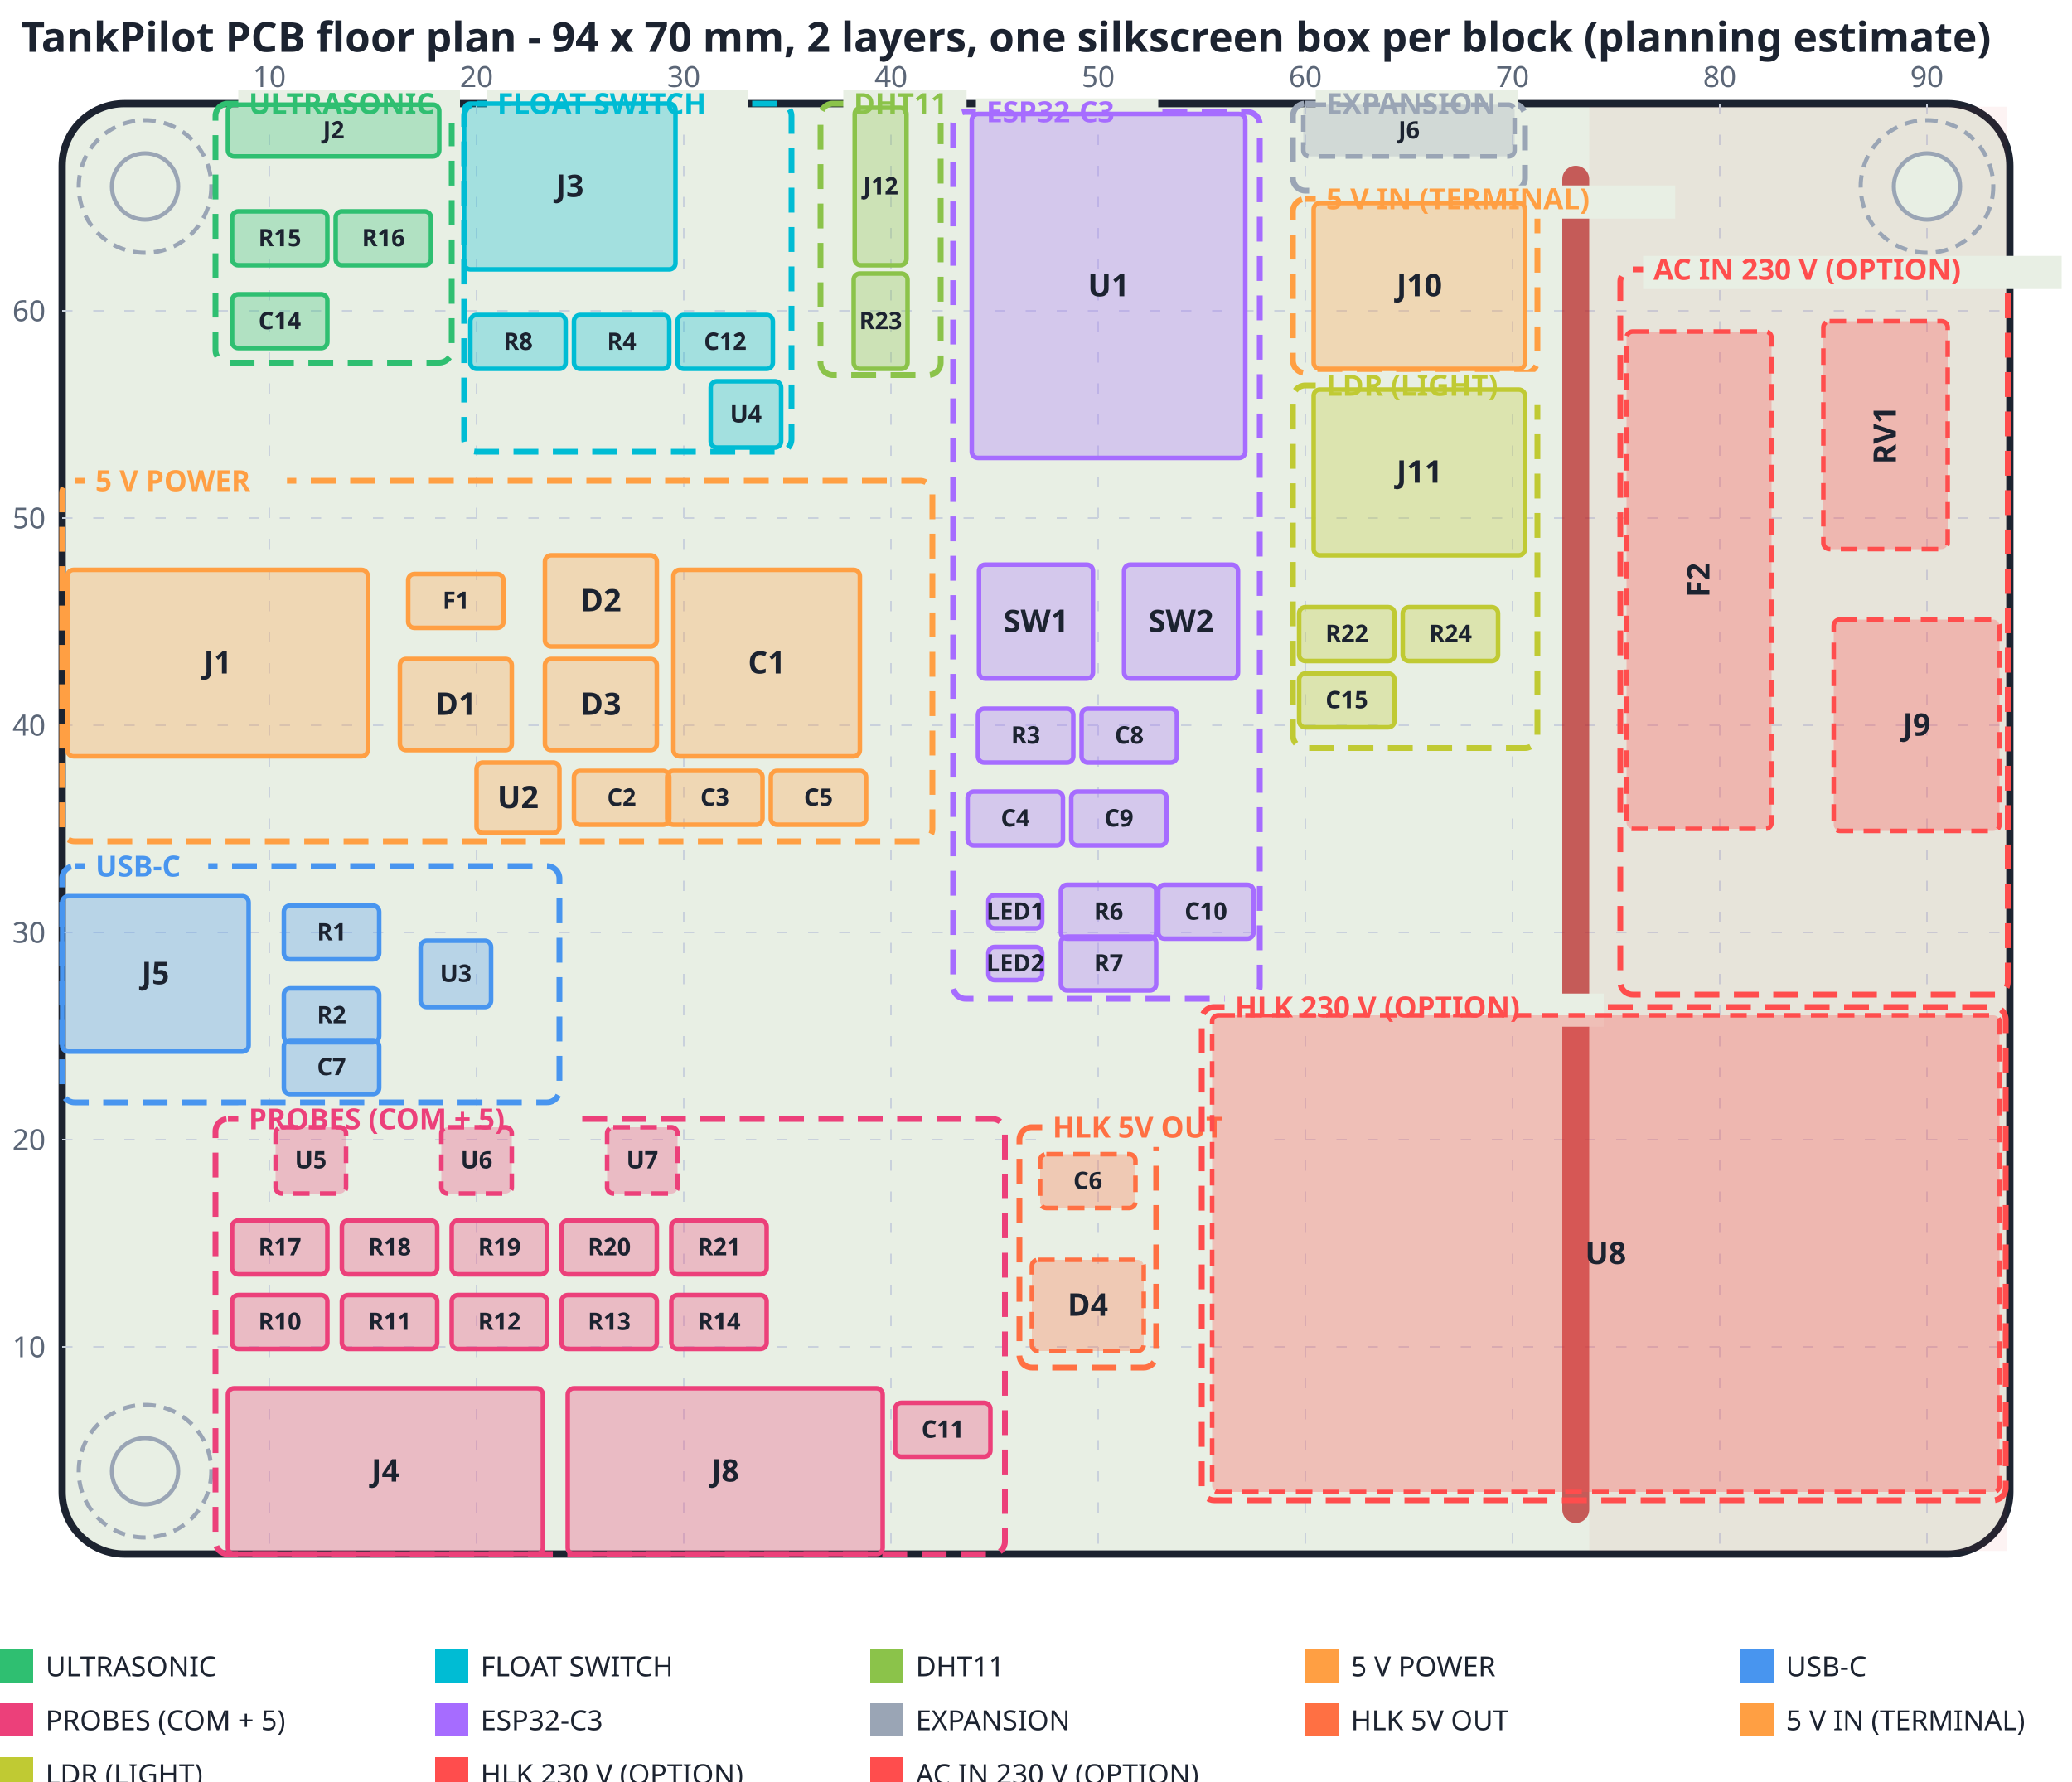
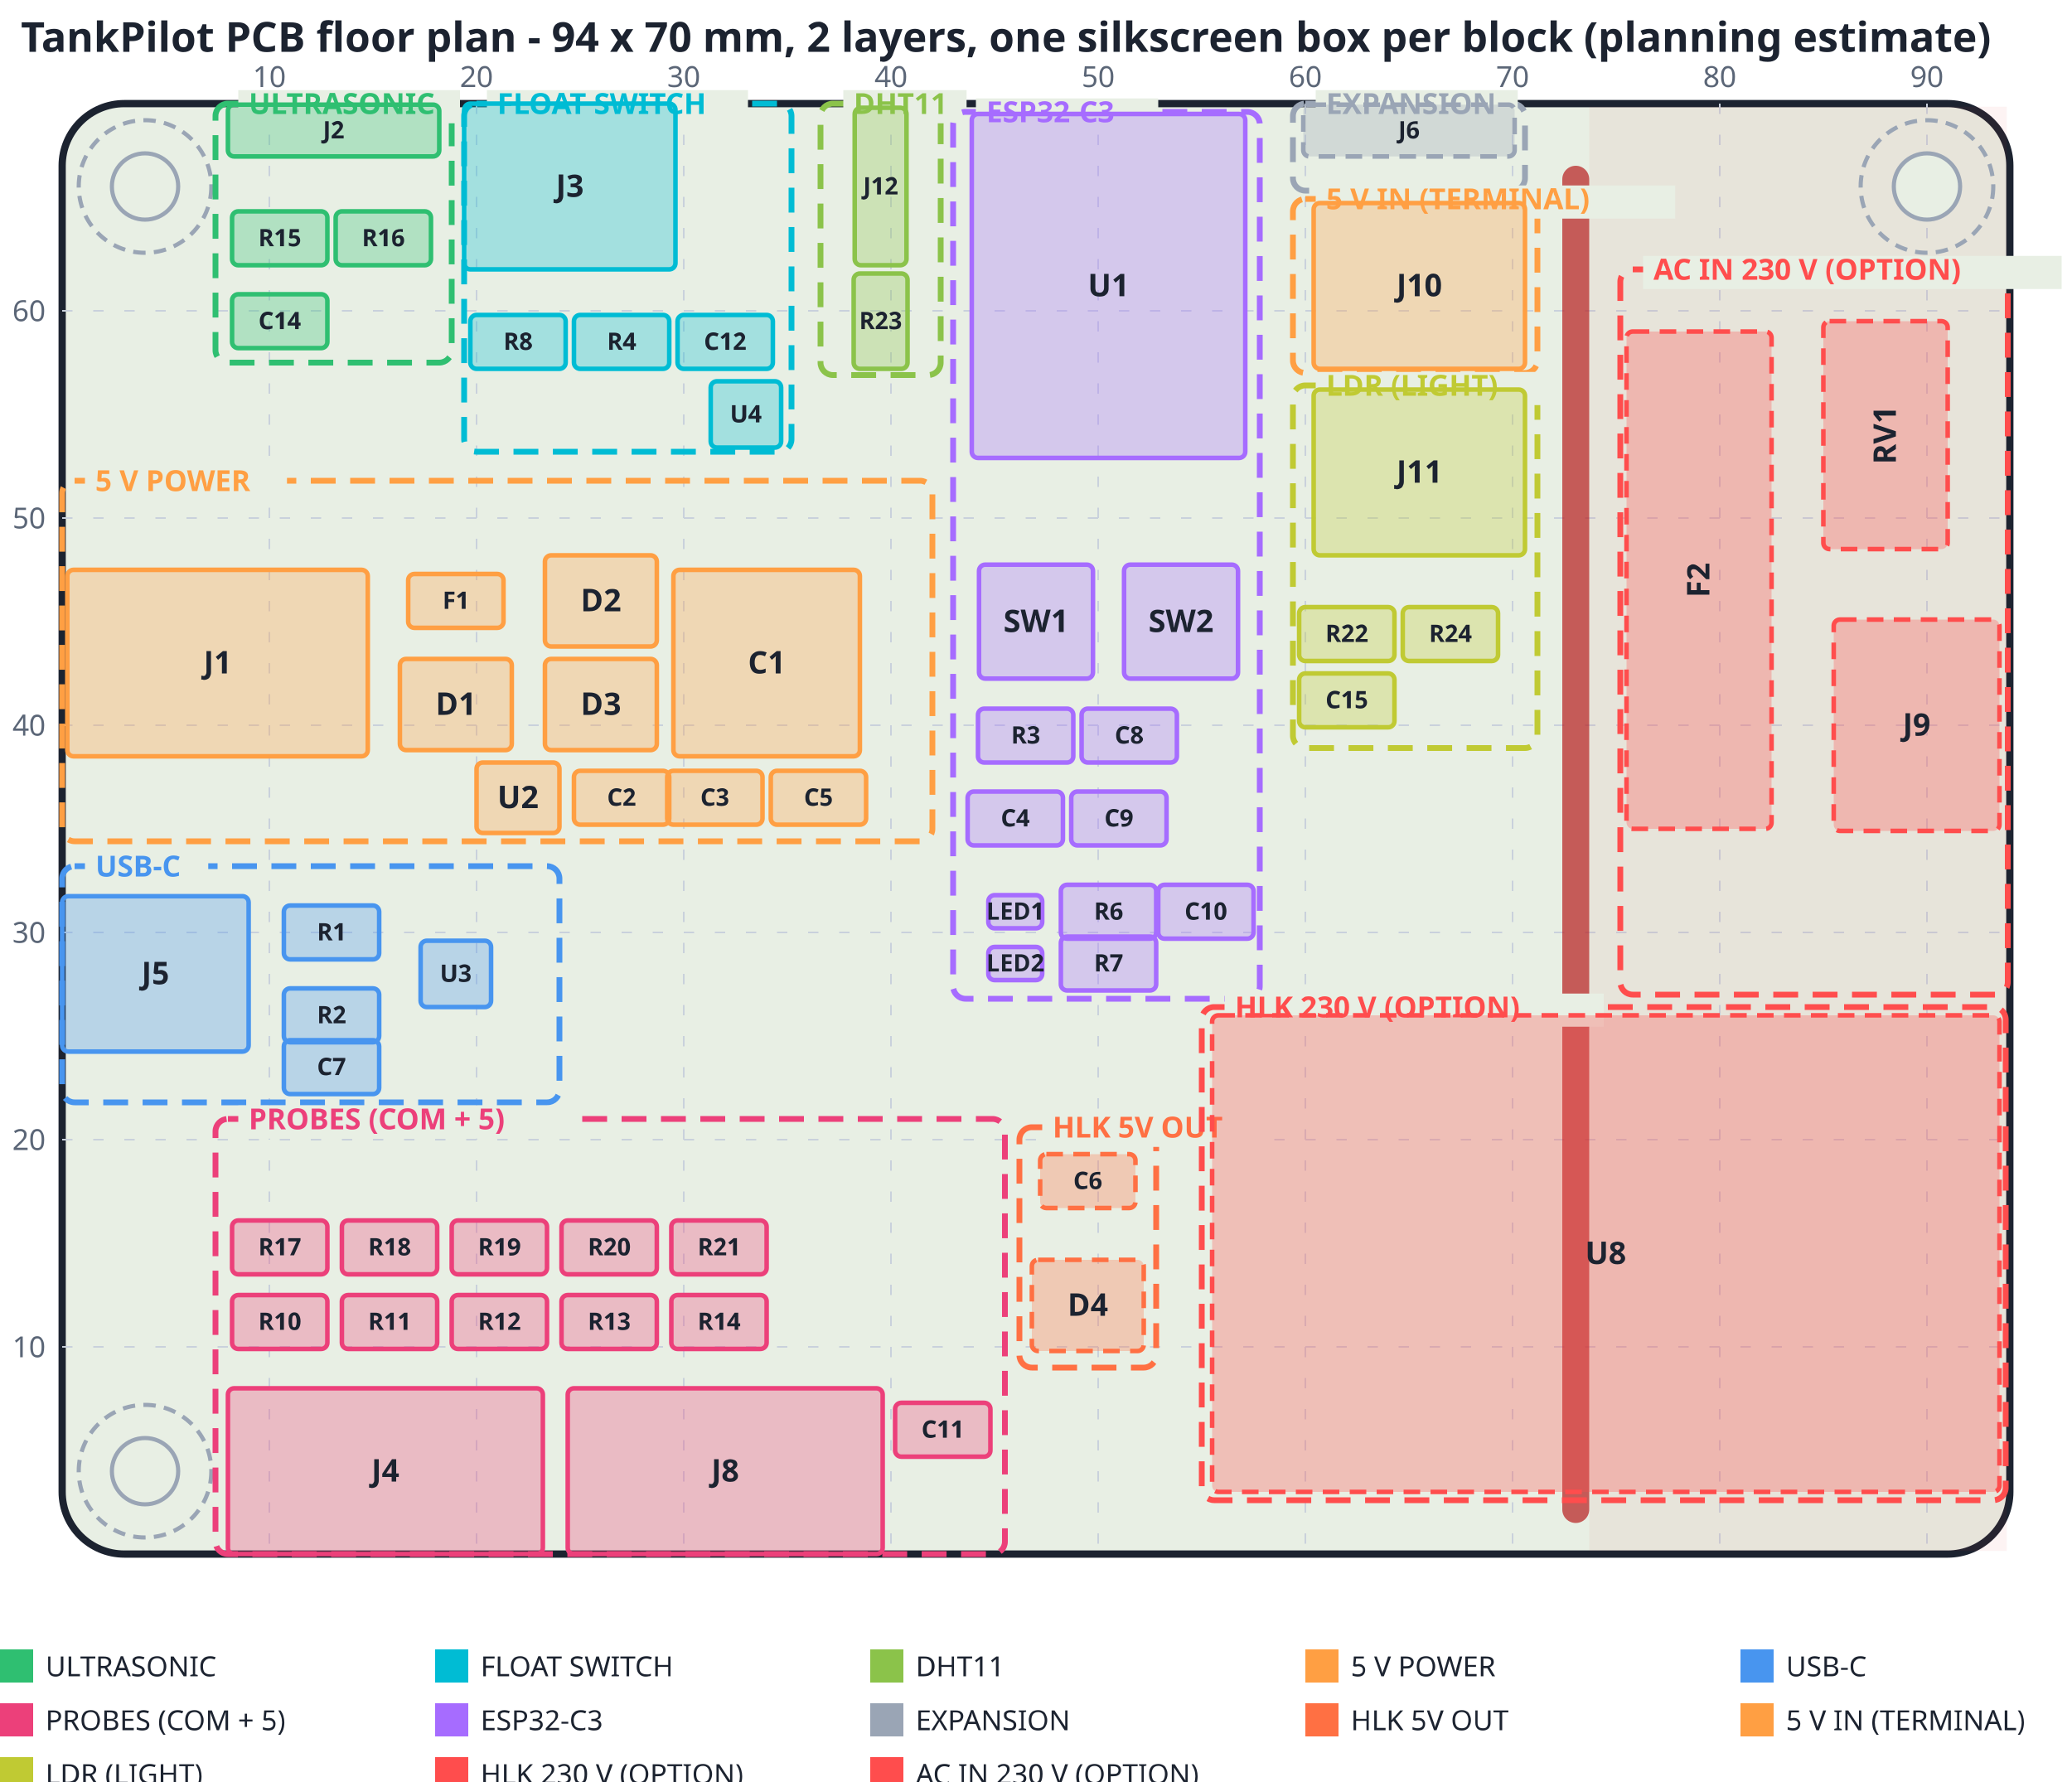
<svg xmlns="http://www.w3.org/2000/svg" viewBox="-3 -75.0 100.0 86.0" width="1000" height="860" font-family="system-ui,Segoe UI,sans-serif">
  <rect x="-3" y="-75.0" width="100.0" height="86.0" fill="#ffffff" />
  <text x="-2" y="-72.5" font-size="2" font-weight="700" fill="#1c2330">TankPilot PCB floor plan - 94 x 70 mm, 2 layers, one silkscreen box per block (planning estimate)</text>
  <rect x="0" y="-70.0" width="94.0" height="70.0" rx="3" fill="#e8efe4" stroke="#1c2330" stroke-width="0.35" />
  <line x1="10" y1="-70.0" x2="10" y2="0" stroke="#c9d1dc" stroke-width="0.08" stroke-dasharray="0.5 1" />
  <text x="10" y="-70.8" text-anchor="middle" font-size="1.4" fill="#5b6677">10</text>
  <line x1="20" y1="-70.0" x2="20" y2="0" stroke="#c9d1dc" stroke-width="0.08" stroke-dasharray="0.5 1" />
  <text x="20" y="-70.8" text-anchor="middle" font-size="1.4" fill="#5b6677">20</text>
  <line x1="30" y1="-70.0" x2="30" y2="0" stroke="#c9d1dc" stroke-width="0.08" stroke-dasharray="0.5 1" />
  <text x="30" y="-70.8" text-anchor="middle" font-size="1.4" fill="#5b6677">30</text>
  <line x1="40" y1="-70.0" x2="40" y2="0" stroke="#c9d1dc" stroke-width="0.08" stroke-dasharray="0.5 1" />
  <text x="40" y="-70.8" text-anchor="middle" font-size="1.4" fill="#5b6677">40</text>
  <line x1="50" y1="-70.0" x2="50" y2="0" stroke="#c9d1dc" stroke-width="0.08" stroke-dasharray="0.5 1" />
  <text x="50" y="-70.8" text-anchor="middle" font-size="1.4" fill="#5b6677">50</text>
  <line x1="60" y1="-70.0" x2="60" y2="0" stroke="#c9d1dc" stroke-width="0.08" stroke-dasharray="0.5 1" />
  <text x="60" y="-70.8" text-anchor="middle" font-size="1.4" fill="#5b6677">60</text>
  <line x1="70" y1="-70.0" x2="70" y2="0" stroke="#c9d1dc" stroke-width="0.08" stroke-dasharray="0.5 1" />
  <text x="70" y="-70.8" text-anchor="middle" font-size="1.4" fill="#5b6677">70</text>
  <line x1="80" y1="-70.0" x2="80" y2="0" stroke="#c9d1dc" stroke-width="0.08" stroke-dasharray="0.5 1" />
  <text x="80" y="-70.8" text-anchor="middle" font-size="1.4" fill="#5b6677">80</text>
  <line x1="90" y1="-70.0" x2="90" y2="0" stroke="#c9d1dc" stroke-width="0.08" stroke-dasharray="0.5 1" />
  <text x="90" y="-70.8" text-anchor="middle" font-size="1.4" fill="#5b6677">90</text>
  <line x1="0" y1="-10" x2="94.0" y2="-10" stroke="#c9d1dc" stroke-width="0.08" stroke-dasharray="0.5 1" />
  <text x="-0.8" y="-9.5" text-anchor="end" font-size="1.4" fill="#5b6677">10</text>
  <line x1="0" y1="-20" x2="94.0" y2="-20" stroke="#c9d1dc" stroke-width="0.08" stroke-dasharray="0.5 1" />
  <text x="-0.8" y="-19.5" text-anchor="end" font-size="1.4" fill="#5b6677">20</text>
  <line x1="0" y1="-30" x2="94.0" y2="-30" stroke="#c9d1dc" stroke-width="0.08" stroke-dasharray="0.5 1" />
  <text x="-0.8" y="-29.5" text-anchor="end" font-size="1.4" fill="#5b6677">30</text>
  <line x1="0" y1="-40" x2="94.0" y2="-40" stroke="#c9d1dc" stroke-width="0.08" stroke-dasharray="0.5 1" />
  <text x="-0.8" y="-39.5" text-anchor="end" font-size="1.4" fill="#5b6677">40</text>
  <line x1="0" y1="-50" x2="94.0" y2="-50" stroke="#c9d1dc" stroke-width="0.08" stroke-dasharray="0.5 1" />
  <text x="-0.8" y="-49.5" text-anchor="end" font-size="1.4" fill="#5b6677">50</text>
  <line x1="0" y1="-60" x2="94.0" y2="-60" stroke="#c9d1dc" stroke-width="0.08" stroke-dasharray="0.5 1" />
  <text x="-0.8" y="-59.5" text-anchor="end" font-size="1.4" fill="#5b6677">60</text>
  <rect x="73.70" y="-69.85" width="20.15" height="69.7" fill="#e53935" fill-opacity=".06" />
  <rect x="72.4" y="-67.0" width="1.3" height="65.5" rx="0.65" fill="#b71c1c" opacity=".7" />
  <circle cx="4.0" cy="-4.0" r="3.2" fill="none" stroke="#9aa5b5" stroke-width="0.2" stroke-dasharray="0.6 0.4" />
  <circle cx="4.0" cy="-4.0" r="1.6" fill="#e8efe4" stroke="#9aa5b5" stroke-width="0.2" />
  <circle cx="4.0" cy="-66.0" r="3.2" fill="none" stroke="#9aa5b5" stroke-width="0.2" stroke-dasharray="0.6 0.4" />
  <circle cx="4.0" cy="-66.0" r="1.6" fill="#e8efe4" stroke="#9aa5b5" stroke-width="0.2" />
  <circle cx="90.0" cy="-66.0" r="3.2" fill="none" stroke="#9aa5b5" stroke-width="0.2" stroke-dasharray="0.6 0.4" />
  <circle cx="90.0" cy="-66.0" r="1.6" fill="#e8efe4" stroke="#9aa5b5" stroke-width="0.2" />
  <g opacity="1">
    <rect x="7.40" y="-70.00" width="11.40" height="12.50" rx="0.6" fill="none" stroke="#2fbf71" stroke-width="0.28" stroke-dasharray="1.2 0.7" />
    <rect x="8.50" y="-70.65" width="10.70" height="1.6" fill="#e8efe4" />
    <text x="9.00" y="-69.50" font-size="1.4" font-weight="700" fill="#2fbf71">ULTRASONIC</text>
  </g>
  <g opacity="1">
    <rect x="19.40" y="-70.00" width="15.80" height="16.80" rx="0.6" fill="none" stroke="#00bcd4" stroke-width="0.28" stroke-dasharray="1.2 0.7" />
    <rect x="20.50" y="-70.65" width="12.60" height="1.6" fill="#e8efe4" />
    <text x="21.00" y="-69.50" font-size="1.4" font-weight="700" fill="#00bcd4">FLOAT SWITCH</text>
  </g>
  <g opacity="1">
    <rect x="36.60" y="-70.00" width="5.80" height="13.10" rx="0.6" fill="none" stroke="#8bc34a" stroke-width="0.28" stroke-dasharray="1.2 0.7" />
    <rect x="37.70" y="-70.65" width="5.95" height="1.6" fill="#e8efe4" />
    <text x="38.20" y="-69.50" font-size="1.4" font-weight="700" fill="#8bc34a">DHT11</text>
  </g>
  <g opacity="1">
    <rect x="0.00" y="-51.80" width="42.00" height="17.40" rx="0.6" fill="none" stroke="#ff9f43" stroke-width="0.28" stroke-dasharray="1.2 0.7" />
    <rect x="1.10" y="-52.45" width="9.75" height="1.6" fill="#e8efe4" />
    <text x="1.60" y="-51.30" font-size="1.4" font-weight="700" fill="#ff9f43">5 V POWER</text>
  </g>
  <g opacity="1">
    <rect x="0.00" y="-33.20" width="24.00" height="11.40" rx="0.6" fill="none" stroke="#4895ef" stroke-width="0.28" stroke-dasharray="1.2 0.7" />
    <rect x="1.10" y="-33.85" width="5.95" height="1.6" fill="#e8efe4" />
    <text x="1.60" y="-32.70" font-size="1.4" font-weight="700" fill="#4895ef">USB-C</text>
  </g>
  <g opacity="1">
    <rect x="7.40" y="-21.00" width="38.10" height="21.00" rx="0.6" fill="none" stroke="#ec407a" stroke-width="0.28" stroke-dasharray="1.2 0.7" />
    <rect x="8.50" y="-21.65" width="16.40" height="1.6" fill="#e8efe4" />
    <text x="9.00" y="-20.50" font-size="1.4" font-weight="700" fill="#ec407a">PROBES (COM + 5)</text>
  </g>
  <g opacity="1">
    <rect x="43.00" y="-69.60" width="14.80" height="42.80" rx="0.6" fill="none" stroke="#a66cff" stroke-width="0.28" stroke-dasharray="1.2 0.7" />
    <rect x="44.10" y="-70.25" width="8.80" height="1.6" fill="#e8efe4" />
    <text x="44.60" y="-69.10" font-size="1.4" font-weight="700" fill="#a66cff">ESP32-C3</text>
  </g>
  <g opacity="1">
    <rect x="59.40" y="-70.00" width="11.20" height="4.20" rx="0.6" fill="none" stroke="#9aa5b5" stroke-width="0.28" stroke-dasharray="1.2 0.7" />
    <rect x="60.50" y="-70.65" width="9.75" height="1.6" fill="#e8efe4" />
    <text x="61.00" y="-69.50" font-size="1.4" font-weight="700" fill="#9aa5b5">EXPANSION</text>
  </g>
  <g opacity="1">
    <rect x="46.20" y="-20.60" width="6.60" height="11.60" rx="0.6" fill="none" stroke="#ff7043" stroke-width="0.28" stroke-dasharray="1.2 0.7" />
    <rect x="47.30" y="-21.25" width="10.70" height="1.6" fill="#e8efe4" />
    <text x="47.80" y="-20.10" font-size="1.4" font-weight="700" fill="#ff7043">HLK 5V OUT</text>
  </g>
  <g opacity="1">
    <rect x="59.40" y="-65.40" width="11.80" height="8.40" rx="0.6" fill="none" stroke="#ff9f43" stroke-width="0.28" stroke-dasharray="1.2 0.7" />
    <rect x="60.50" y="-66.05" width="17.35" height="1.6" fill="#e8efe4" />
    <text x="61.00" y="-64.90" font-size="1.4" font-weight="700" fill="#ff9f43">5 V IN (TERMINAL)</text>
  </g>
  <g opacity="1">
    <rect x="59.40" y="-56.40" width="11.80" height="17.50" rx="0.6" fill="none" stroke="#c0ca33" stroke-width="0.28" stroke-dasharray="1.2 0.7" />
    <rect x="60.50" y="-57.05" width="11.65" height="1.6" fill="#e8efe4" />
    <text x="61.00" y="-55.90" font-size="1.4" font-weight="700" fill="#c0ca33">LDR (LIGHT)</text>
  </g>
  <g opacity="1">
    <rect x="55.00" y="-26.40" width="38.80" height="23.80" rx="0.6" fill="none" stroke="#ff4d4d" stroke-width="0.28" stroke-dasharray="1.2 0.7" />
    <rect x="56.10" y="-27.05" width="18.30" height="1.6" fill="#e8efe4" />
    <text x="56.60" y="-25.90" font-size="1.4" font-weight="700" fill="#ff4d4d">HLK 230 V (OPTION)</text>
  </g>
  <g opacity="1">
    <rect x="75.20" y="-62.00" width="18.70" height="35.00" rx="0.6" fill="none" stroke="#ff4d4d" stroke-width="0.28" stroke-dasharray="1.2 0.7" />
    <rect x="76.30" y="-62.65" width="20.20" height="1.6" fill="#e8efe4" />
    <text x="76.80" y="-61.50" font-size="1.4" font-weight="700" fill="#ff4d4d">AC IN 230 V (OPTION)</text>
  </g>
  <g class="pt" data-ref="J2" opacity="1">
    <rect x="8.00" y="-69.95" width="10.20" height="2.50" rx="0.3" fill="#2fbf71" fill-opacity=".30" stroke="#2fbf71" stroke-width="0.22" />
    <text x="13.10" y="-68.32" text-anchor="middle" font-size="1.15" font-weight="700" fill="#1c2330" style="pointer-events:none">J2</text>
  </g>
  <g class="pt" data-ref="R15" opacity="1">
    <rect x="8.20" y="-64.80" width="4.60" height="2.60" rx="0.3" fill="#2fbf71" fill-opacity=".30" stroke="#2fbf71" stroke-width="0.22" />
    <text x="10.50" y="-63.12" text-anchor="middle" font-size="1.15" font-weight="700" fill="#1c2330" style="pointer-events:none">R15</text>
  </g>
  <g class="pt" data-ref="R16" opacity="1">
    <rect x="13.20" y="-64.80" width="4.60" height="2.60" rx="0.3" fill="#2fbf71" fill-opacity=".30" stroke="#2fbf71" stroke-width="0.22" />
    <text x="15.50" y="-63.12" text-anchor="middle" font-size="1.15" font-weight="700" fill="#1c2330" style="pointer-events:none">R16</text>
  </g>
  <g class="pt" data-ref="C14" opacity="1">
    <rect x="8.20" y="-60.80" width="4.60" height="2.60" rx="0.3" fill="#2fbf71" fill-opacity=".30" stroke="#2fbf71" stroke-width="0.22" />
    <text x="10.50" y="-59.12" text-anchor="middle" font-size="1.15" font-weight="700" fill="#1c2330" style="pointer-events:none">C14</text>
  </g>
  <g class="pt" data-ref="J3" opacity="1">
    <rect x="19.40" y="-70.00" width="10.20" height="8.00" rx="0.3" fill="#00bcd4" fill-opacity=".30" stroke="#00bcd4" stroke-width="0.22" />
    <text x="24.50" y="-65.50" text-anchor="middle" font-size="1.5" font-weight="700" fill="#1c2330" style="pointer-events:none">J3</text>
  </g>
  <g class="pt" data-ref="R8" opacity="1">
    <rect x="19.70" y="-59.80" width="4.60" height="2.60" rx="0.3" fill="#00bcd4" fill-opacity=".30" stroke="#00bcd4" stroke-width="0.22" />
    <text x="22.00" y="-58.12" text-anchor="middle" font-size="1.15" font-weight="700" fill="#1c2330" style="pointer-events:none">R8</text>
  </g>
  <g class="pt" data-ref="R4" opacity="1">
    <rect x="24.70" y="-59.80" width="4.60" height="2.60" rx="0.3" fill="#00bcd4" fill-opacity=".30" stroke="#00bcd4" stroke-width="0.22" />
    <text x="27.00" y="-58.12" text-anchor="middle" font-size="1.15" font-weight="700" fill="#1c2330" style="pointer-events:none">R4</text>
  </g>
  <g class="pt" data-ref="C12" opacity="1">
    <rect x="29.70" y="-59.80" width="4.60" height="2.60" rx="0.3" fill="#00bcd4" fill-opacity=".30" stroke="#00bcd4" stroke-width="0.22" />
    <text x="32.00" y="-58.12" text-anchor="middle" font-size="1.15" font-weight="700" fill="#1c2330" style="pointer-events:none">C12</text>
  </g>
  <g class="pt" data-ref="U4" opacity="1">
    <rect x="31.30" y="-56.60" width="3.40" height="3.20" rx="0.3" fill="#00bcd4" fill-opacity=".30" stroke="#00bcd4" stroke-width="0.22" />
    <text x="33.00" y="-54.62" text-anchor="middle" font-size="1.15" font-weight="700" fill="#1c2330" style="pointer-events:none">U4</text>
  </g>
  <g class="pt" data-ref="J12" opacity="1">
    <rect x="38.25" y="-69.80" width="2.50" height="7.60" rx="0.3" fill="#8bc34a" fill-opacity=".30" stroke="#8bc34a" stroke-width="0.22" />
    <text x="39.50" y="-65.62" text-anchor="middle" font-size="1.15" font-weight="700" fill="#1c2330" style="pointer-events:none">J12</text>
  </g>
  <g class="pt" data-ref="R23" opacity="1">
    <rect x="38.20" y="-61.80" width="2.60" height="4.60" rx="0.3" fill="#8bc34a" fill-opacity=".30" stroke="#8bc34a" stroke-width="0.22" />
    <text x="39.50" y="-59.12" text-anchor="middle" font-size="1.15" font-weight="700" fill="#1c2330" style="pointer-events:none">R23</text>
  </g>
  <g class="pt" data-ref="J10" opacity="1">
    <rect x="60.40" y="-65.20" width="10.20" height="8.00" rx="0.3" fill="#ff9f43" fill-opacity=".30" stroke="#ff9f43" stroke-width="0.22" />
    <text x="65.50" y="-60.70" text-anchor="middle" font-size="1.5" font-weight="700" fill="#1c2330" style="pointer-events:none">J10</text>
  </g>
  <g class="pt" data-ref="J11" opacity="1">
    <rect x="60.40" y="-56.20" width="10.20" height="8.00" rx="0.3" fill="#c0ca33" fill-opacity=".30" stroke="#c0ca33" stroke-width="0.22" />
    <text x="65.50" y="-51.70" text-anchor="middle" font-size="1.5" font-weight="700" fill="#1c2330" style="pointer-events:none">J11</text>
  </g>
  <g class="pt" data-ref="R22" opacity="1">
    <rect x="59.70" y="-45.70" width="4.60" height="2.60" rx="0.3" fill="#c0ca33" fill-opacity=".30" stroke="#c0ca33" stroke-width="0.22" />
    <text x="62.00" y="-44.02" text-anchor="middle" font-size="1.15" font-weight="700" fill="#1c2330" style="pointer-events:none">R22</text>
  </g>
  <g class="pt" data-ref="R24" opacity="1">
    <rect x="64.70" y="-45.70" width="4.60" height="2.60" rx="0.3" fill="#c0ca33" fill-opacity=".30" stroke="#c0ca33" stroke-width="0.22" />
    <text x="67.00" y="-44.02" text-anchor="middle" font-size="1.15" font-weight="700" fill="#1c2330" style="pointer-events:none">R24</text>
  </g>
  <g class="pt" data-ref="C15" opacity="1">
    <rect x="59.70" y="-42.50" width="4.60" height="2.60" rx="0.3" fill="#c0ca33" fill-opacity=".30" stroke="#c0ca33" stroke-width="0.22" />
    <text x="62.00" y="-40.82" text-anchor="middle" font-size="1.15" font-weight="700" fill="#1c2330" style="pointer-events:none">C15</text>
  </g>
  <g class="pt" data-ref="J1" opacity="1">
    <rect x="0.25" y="-47.50" width="14.50" height="9.00" rx="0.3" fill="#ff9f43" fill-opacity=".30" stroke="#ff9f43" stroke-width="0.22" />
    <text x="7.50" y="-42.50" text-anchor="middle" font-size="1.5" font-weight="700" fill="#1c2330" style="pointer-events:none">J1</text>
  </g>
  <g class="pt" data-ref="F1" opacity="1">
    <rect x="16.70" y="-47.30" width="4.60" height="2.60" rx="0.3" fill="#ff9f43" fill-opacity=".30" stroke="#ff9f43" stroke-width="0.22" />
    <text x="19.00" y="-45.62" text-anchor="middle" font-size="1.15" font-weight="700" fill="#1c2330" style="pointer-events:none">F1</text>
  </g>
  <g class="pt" data-ref="D1" opacity="1">
    <rect x="16.30" y="-43.20" width="5.40" height="4.40" rx="0.3" fill="#ff9f43" fill-opacity=".30" stroke="#ff9f43" stroke-width="0.22" />
    <text x="19.00" y="-40.50" text-anchor="middle" font-size="1.5" font-weight="700" fill="#1c2330" style="pointer-events:none">D1</text>
  </g>
  <g class="pt" data-ref="D2" opacity="1">
    <rect x="23.30" y="-48.20" width="5.40" height="4.40" rx="0.3" fill="#ff9f43" fill-opacity=".30" stroke="#ff9f43" stroke-width="0.22" />
    <text x="26.00" y="-45.50" text-anchor="middle" font-size="1.5" font-weight="700" fill="#1c2330" style="pointer-events:none">D2</text>
  </g>
  <g class="pt" data-ref="D3" opacity="1">
    <rect x="23.30" y="-43.20" width="5.40" height="4.40" rx="0.3" fill="#ff9f43" fill-opacity=".30" stroke="#ff9f43" stroke-width="0.22" />
    <text x="26.00" y="-40.50" text-anchor="middle" font-size="1.5" font-weight="700" fill="#1c2330" style="pointer-events:none">D3</text>
  </g>
  <g class="pt" data-ref="C1" opacity="1">
    <rect x="29.50" y="-47.50" width="9.00" height="9.00" rx="0.3" fill="#ff9f43" fill-opacity=".30" stroke="#ff9f43" stroke-width="0.22" />
    <text x="34.00" y="-42.50" text-anchor="middle" font-size="1.5" font-weight="700" fill="#1c2330" style="pointer-events:none">C1</text>
  </g>
  <g class="pt" data-ref="U2" opacity="1">
    <rect x="20.00" y="-38.20" width="4.00" height="3.40" rx="0.3" fill="#ff9f43" fill-opacity=".30" stroke="#ff9f43" stroke-width="0.22" />
    <text x="22.00" y="-36.00" text-anchor="middle" font-size="1.5" font-weight="700" fill="#1c2330" style="pointer-events:none">U2</text>
  </g>
  <g class="pt" data-ref="C2" opacity="1">
    <rect x="24.70" y="-37.80" width="4.60" height="2.60" rx="0.3" fill="#ff9f43" fill-opacity=".30" stroke="#ff9f43" stroke-width="0.22" />
    <text x="27.00" y="-36.12" text-anchor="middle" font-size="1.15" font-weight="700" fill="#1c2330" style="pointer-events:none">C2</text>
  </g>
  <g class="pt" data-ref="C3" opacity="1">
    <rect x="29.20" y="-37.80" width="4.60" height="2.60" rx="0.3" fill="#ff9f43" fill-opacity=".30" stroke="#ff9f43" stroke-width="0.22" />
    <text x="31.50" y="-36.12" text-anchor="middle" font-size="1.15" font-weight="700" fill="#1c2330" style="pointer-events:none">C3</text>
  </g>
  <g class="pt" data-ref="C5" opacity="1">
    <rect x="34.20" y="-37.80" width="4.60" height="2.60" rx="0.3" fill="#ff9f43" fill-opacity=".30" stroke="#ff9f43" stroke-width="0.22" />
    <text x="36.50" y="-36.12" text-anchor="middle" font-size="1.15" font-weight="700" fill="#1c2330" style="pointer-events:none">C5</text>
  </g>
  <g class="pt" data-ref="J5" opacity="1">
    <rect x="0.00" y="-31.75" width="9.00" height="7.50" rx="0.3" fill="#4895ef" fill-opacity=".30" stroke="#4895ef" stroke-width="0.22" />
    <text x="4.50" y="-27.50" text-anchor="middle" font-size="1.5" font-weight="700" fill="#1c2330" style="pointer-events:none">J5</text>
  </g>
  <g class="pt" data-ref="R1" opacity="1">
    <rect x="10.70" y="-31.30" width="4.60" height="2.60" rx="0.3" fill="#4895ef" fill-opacity=".30" stroke="#4895ef" stroke-width="0.22" />
    <text x="13.00" y="-29.62" text-anchor="middle" font-size="1.15" font-weight="700" fill="#1c2330" style="pointer-events:none">R1</text>
  </g>
  <g class="pt" data-ref="R2" opacity="1">
    <rect x="10.70" y="-27.30" width="4.60" height="2.60" rx="0.3" fill="#4895ef" fill-opacity=".30" stroke="#4895ef" stroke-width="0.22" />
    <text x="13.00" y="-25.62" text-anchor="middle" font-size="1.15" font-weight="700" fill="#1c2330" style="pointer-events:none">R2</text>
  </g>
  <g class="pt" data-ref="U3" opacity="1">
    <rect x="17.30" y="-29.60" width="3.40" height="3.20" rx="0.3" fill="#4895ef" fill-opacity=".30" stroke="#4895ef" stroke-width="0.22" />
    <text x="19.00" y="-27.62" text-anchor="middle" font-size="1.15" font-weight="700" fill="#1c2330" style="pointer-events:none">U3</text>
  </g>
  <g class="pt" data-ref="C7" opacity="1">
    <rect x="10.70" y="-24.80" width="4.60" height="2.60" rx="0.3" fill="#4895ef" fill-opacity=".30" stroke="#4895ef" stroke-width="0.22" />
    <text x="13.00" y="-23.12" text-anchor="middle" font-size="1.15" font-weight="700" fill="#1c2330" style="pointer-events:none">C7</text>
  </g>
  <g class="pt" data-ref="J4" opacity="1">
    <rect x="8.00" y="-8.00" width="15.20" height="8.00" rx="0.3" fill="#ec407a" fill-opacity=".30" stroke="#ec407a" stroke-width="0.22" />
    <text x="15.60" y="-3.50" text-anchor="middle" font-size="1.5" font-weight="700" fill="#1c2330" style="pointer-events:none">J4</text>
  </g>
  <g class="pt" data-ref="J8" opacity="1">
    <rect x="24.40" y="-8.00" width="15.20" height="8.00" rx="0.3" fill="#ec407a" fill-opacity=".30" stroke="#ec407a" stroke-width="0.22" />
    <text x="32.00" y="-3.50" text-anchor="middle" font-size="1.5" font-weight="700" fill="#1c2330" style="pointer-events:none">J8</text>
  </g>
  <g class="pt" data-ref="C11" opacity="1">
    <rect x="40.20" y="-7.30" width="4.60" height="2.60" rx="0.3" fill="#ec407a" fill-opacity=".30" stroke="#ec407a" stroke-width="0.22" />
    <text x="42.50" y="-5.62" text-anchor="middle" font-size="1.15" font-weight="700" fill="#1c2330" style="pointer-events:none">C11</text>
  </g>
  <g class="pt" data-ref="R10" opacity="1">
    <rect x="8.20" y="-12.50" width="4.60" height="2.60" rx="0.3" fill="#ec407a" fill-opacity=".30" stroke="#ec407a" stroke-width="0.22" />
    <text x="10.50" y="-10.82" text-anchor="middle" font-size="1.15" font-weight="700" fill="#1c2330" style="pointer-events:none">R10</text>
  </g>
  <g class="pt" data-ref="R11" opacity="1">
    <rect x="13.50" y="-12.50" width="4.60" height="2.60" rx="0.3" fill="#ec407a" fill-opacity=".30" stroke="#ec407a" stroke-width="0.22" />
    <text x="15.80" y="-10.82" text-anchor="middle" font-size="1.15" font-weight="700" fill="#1c2330" style="pointer-events:none">R11</text>
  </g>
  <g class="pt" data-ref="R12" opacity="1">
    <rect x="18.80" y="-12.50" width="4.60" height="2.60" rx="0.3" fill="#ec407a" fill-opacity=".30" stroke="#ec407a" stroke-width="0.22" />
    <text x="21.10" y="-10.82" text-anchor="middle" font-size="1.15" font-weight="700" fill="#1c2330" style="pointer-events:none">R12</text>
  </g>
  <g class="pt" data-ref="R13" opacity="1">
    <rect x="24.10" y="-12.50" width="4.60" height="2.60" rx="0.3" fill="#ec407a" fill-opacity=".30" stroke="#ec407a" stroke-width="0.22" />
    <text x="26.40" y="-10.82" text-anchor="middle" font-size="1.15" font-weight="700" fill="#1c2330" style="pointer-events:none">R13</text>
  </g>
  <g class="pt" data-ref="R14" opacity="1">
    <rect x="29.40" y="-12.50" width="4.60" height="2.60" rx="0.3" fill="#ec407a" fill-opacity=".30" stroke="#ec407a" stroke-width="0.22" />
    <text x="31.70" y="-10.82" text-anchor="middle" font-size="1.15" font-weight="700" fill="#1c2330" style="pointer-events:none">R14</text>
  </g>
  <g class="pt" data-ref="R17" opacity="1">
    <rect x="8.20" y="-16.10" width="4.60" height="2.60" rx="0.3" fill="#ec407a" fill-opacity=".30" stroke="#ec407a" stroke-width="0.22" />
    <text x="10.50" y="-14.42" text-anchor="middle" font-size="1.15" font-weight="700" fill="#1c2330" style="pointer-events:none">R17</text>
  </g>
  <g class="pt" data-ref="R18" opacity="1">
    <rect x="13.50" y="-16.10" width="4.60" height="2.60" rx="0.3" fill="#ec407a" fill-opacity=".30" stroke="#ec407a" stroke-width="0.22" />
    <text x="15.80" y="-14.42" text-anchor="middle" font-size="1.15" font-weight="700" fill="#1c2330" style="pointer-events:none">R18</text>
  </g>
  <g class="pt" data-ref="R19" opacity="1">
    <rect x="18.80" y="-16.10" width="4.60" height="2.60" rx="0.3" fill="#ec407a" fill-opacity=".30" stroke="#ec407a" stroke-width="0.22" />
    <text x="21.10" y="-14.42" text-anchor="middle" font-size="1.15" font-weight="700" fill="#1c2330" style="pointer-events:none">R19</text>
  </g>
  <g class="pt" data-ref="R20" opacity="1">
    <rect x="24.10" y="-16.10" width="4.60" height="2.60" rx="0.3" fill="#ec407a" fill-opacity=".30" stroke="#ec407a" stroke-width="0.22" />
    <text x="26.40" y="-14.42" text-anchor="middle" font-size="1.15" font-weight="700" fill="#1c2330" style="pointer-events:none">R20</text>
  </g>
  <g class="pt" data-ref="R21" opacity="1">
    <rect x="29.40" y="-16.10" width="4.60" height="2.60" rx="0.3" fill="#ec407a" fill-opacity=".30" stroke="#ec407a" stroke-width="0.22" />
    <text x="31.70" y="-14.42" text-anchor="middle" font-size="1.15" font-weight="700" fill="#1c2330" style="pointer-events:none">R21</text>
  </g>
-   <g class="pt" data-ref="U5" opacity="1">
-     <rect x="10.30" y="-20.60" width="3.40" height="3.20" rx="0.3" fill="#ec407a" fill-opacity=".30" stroke="#ec407a" stroke-width="0.22" stroke-dasharray="0.8 0.5" />
-     <text x="12.00" y="-18.62" text-anchor="middle" font-size="1.15" font-weight="700" fill="#1c2330" style="pointer-events:none">U5</text>
-   </g>
-   <g class="pt" data-ref="U6" opacity="1">
-     <rect x="18.30" y="-20.60" width="3.40" height="3.20" rx="0.3" fill="#ec407a" fill-opacity=".30" stroke="#ec407a" stroke-width="0.22" stroke-dasharray="0.8 0.5" />
-     <text x="20.00" y="-18.62" text-anchor="middle" font-size="1.15" font-weight="700" fill="#1c2330" style="pointer-events:none">U6</text>
-   </g>
-   <g class="pt" data-ref="U7" opacity="1">
-     <rect x="26.30" y="-20.60" width="3.40" height="3.20" rx="0.3" fill="#ec407a" fill-opacity=".30" stroke="#ec407a" stroke-width="0.22" stroke-dasharray="0.8 0.5" />
-     <text x="28.00" y="-18.62" text-anchor="middle" font-size="1.15" font-weight="700" fill="#1c2330" style="pointer-events:none">U7</text>
-   </g>
  <g class="pt" data-ref="U1" opacity="1">
    <rect x="43.90" y="-69.50" width="13.20" height="16.60" rx="0.3" fill="#a66cff" fill-opacity=".30" stroke="#a66cff" stroke-width="0.22" />
    <text x="50.50" y="-60.70" text-anchor="middle" font-size="1.5" font-weight="700" fill="#1c2330" style="pointer-events:none">U1</text>
  </g>
  <g class="pt" data-ref="SW1" opacity="1">
    <rect x="44.25" y="-47.75" width="5.50" height="5.50" rx="0.3" fill="#a66cff" fill-opacity=".30" stroke="#a66cff" stroke-width="0.22" />
    <text x="47.00" y="-44.50" text-anchor="middle" font-size="1.5" font-weight="700" fill="#1c2330" style="pointer-events:none">SW1</text>
  </g>
  <g class="pt" data-ref="SW2" opacity="1">
    <rect x="51.25" y="-47.75" width="5.50" height="5.50" rx="0.3" fill="#a66cff" fill-opacity=".30" stroke="#a66cff" stroke-width="0.22" />
    <text x="54.00" y="-44.50" text-anchor="middle" font-size="1.5" font-weight="700" fill="#1c2330" style="pointer-events:none">SW2</text>
  </g>
  <g class="pt" data-ref="R3" opacity="1">
    <rect x="44.20" y="-40.80" width="4.60" height="2.60" rx="0.3" fill="#a66cff" fill-opacity=".30" stroke="#a66cff" stroke-width="0.22" />
    <text x="46.50" y="-39.12" text-anchor="middle" font-size="1.15" font-weight="700" fill="#1c2330" style="pointer-events:none">R3</text>
  </g>
  <g class="pt" data-ref="C8" opacity="1">
    <rect x="49.20" y="-40.80" width="4.60" height="2.60" rx="0.3" fill="#a66cff" fill-opacity=".30" stroke="#a66cff" stroke-width="0.22" />
    <text x="51.50" y="-39.12" text-anchor="middle" font-size="1.15" font-weight="700" fill="#1c2330" style="pointer-events:none">C8</text>
  </g>
  <g class="pt" data-ref="C10" opacity="1">
    <rect x="52.90" y="-32.30" width="4.60" height="2.60" rx="0.3" fill="#a66cff" fill-opacity=".30" stroke="#a66cff" stroke-width="0.22" />
    <text x="55.20" y="-30.62" text-anchor="middle" font-size="1.15" font-weight="700" fill="#1c2330" style="pointer-events:none">C10</text>
  </g>
  <g class="pt" data-ref="C4" opacity="1">
    <rect x="43.70" y="-36.80" width="4.60" height="2.60" rx="0.3" fill="#a66cff" fill-opacity=".30" stroke="#a66cff" stroke-width="0.22" />
    <text x="46.00" y="-35.12" text-anchor="middle" font-size="1.15" font-weight="700" fill="#1c2330" style="pointer-events:none">C4</text>
  </g>
  <g class="pt" data-ref="C9" opacity="1">
    <rect x="48.70" y="-36.80" width="4.60" height="2.60" rx="0.3" fill="#a66cff" fill-opacity=".30" stroke="#a66cff" stroke-width="0.22" />
    <text x="51.00" y="-35.12" text-anchor="middle" font-size="1.15" font-weight="700" fill="#1c2330" style="pointer-events:none">C9</text>
  </g>
  <g class="pt" data-ref="LED1" opacity="1">
    <rect x="44.70" y="-31.80" width="2.60" height="1.60" rx="0.3" fill="#a66cff" fill-opacity=".30" stroke="#a66cff" stroke-width="0.22" />
    <text x="46.00" y="-30.62" text-anchor="middle" font-size="1.15" font-weight="700" fill="#1c2330" style="pointer-events:none">LED1</text>
  </g>
  <g class="pt" data-ref="R6" opacity="1">
    <rect x="48.20" y="-32.30" width="4.60" height="2.60" rx="0.3" fill="#a66cff" fill-opacity=".30" stroke="#a66cff" stroke-width="0.22" />
    <text x="50.50" y="-30.62" text-anchor="middle" font-size="1.15" font-weight="700" fill="#1c2330" style="pointer-events:none">R6</text>
  </g>
  <g class="pt" data-ref="LED2" opacity="1">
    <rect x="44.70" y="-29.30" width="2.60" height="1.60" rx="0.3" fill="#a66cff" fill-opacity=".30" stroke="#a66cff" stroke-width="0.22" />
    <text x="46.00" y="-28.12" text-anchor="middle" font-size="1.15" font-weight="700" fill="#1c2330" style="pointer-events:none">LED2</text>
  </g>
  <g class="pt" data-ref="R7" opacity="1">
    <rect x="48.20" y="-29.80" width="4.60" height="2.60" rx="0.3" fill="#a66cff" fill-opacity=".30" stroke="#a66cff" stroke-width="0.22" />
    <text x="50.50" y="-28.12" text-anchor="middle" font-size="1.15" font-weight="700" fill="#1c2330" style="pointer-events:none">R7</text>
  </g>
  <g class="pt" data-ref="J6" opacity="1">
    <rect x="59.90" y="-69.95" width="10.20" height="2.50" rx="0.3" fill="#9aa5b5" fill-opacity=".30" stroke="#9aa5b5" stroke-width="0.22" stroke-dasharray="0.8 0.5" />
    <text x="65.00" y="-68.32" text-anchor="middle" font-size="1.15" font-weight="700" fill="#1c2330" style="pointer-events:none">J6</text>
  </g>
  <g class="pt" data-ref="D4" opacity="1">
    <rect x="46.80" y="-14.20" width="5.40" height="4.40" rx="0.3" fill="#ff7043" fill-opacity=".30" stroke="#ff7043" stroke-width="0.22" stroke-dasharray="0.8 0.5" />
    <text x="49.50" y="-11.50" text-anchor="middle" font-size="1.5" font-weight="700" fill="#1c2330" style="pointer-events:none">D4</text>
  </g>
  <g class="pt" data-ref="C6" opacity="1">
    <rect x="47.20" y="-19.30" width="4.60" height="2.60" rx="0.3" fill="#ff7043" fill-opacity=".30" stroke="#ff7043" stroke-width="0.22" stroke-dasharray="0.8 0.5" />
    <text x="49.50" y="-17.62" text-anchor="middle" font-size="1.15" font-weight="700" fill="#1c2330" style="pointer-events:none">C6</text>
  </g>
  <g class="pt" data-ref="U8" opacity="1">
    <rect x="55.50" y="-26.00" width="38.00" height="23.00" rx="0.3" fill="#ff4d4d" fill-opacity=".30" stroke="#ff4d4d" stroke-width="0.22" stroke-dasharray="0.8 0.5" />
    <text x="74.50" y="-14.00" text-anchor="middle" font-size="1.5" font-weight="700" fill="#1c2330" style="pointer-events:none">U8</text>
  </g>
  <g class="pt" data-ref="F2" opacity="1">
    <rect x="75.50" y="-59.00" width="7.00" height="24.00" rx="0.3" fill="#ff4d4d" fill-opacity=".30" stroke="#ff4d4d" stroke-width="0.22" stroke-dasharray="0.8 0.5" />
    <text x="79.00" y="-46.50" text-anchor="middle" font-size="1.5" font-weight="700" fill="#1c2330" transform="rotate(-90 79.00 -47.00)" style="pointer-events:none">F2</text>
  </g>
  <g class="pt" data-ref="RV1" opacity="1">
    <rect x="85.00" y="-59.50" width="6.00" height="11.00" rx="0.3" fill="#ff4d4d" fill-opacity=".30" stroke="#ff4d4d" stroke-width="0.22" stroke-dasharray="0.8 0.5" />
    <text x="88.00" y="-53.50" text-anchor="middle" font-size="1.5" font-weight="700" fill="#1c2330" transform="rotate(-90 88.00 -54.00)" style="pointer-events:none">RV1</text>
  </g>
  <g class="pt" data-ref="J9" opacity="1">
    <rect x="85.50" y="-45.10" width="8.00" height="10.20" rx="0.3" fill="#ff4d4d" fill-opacity=".30" stroke="#ff4d4d" stroke-width="0.22" stroke-dasharray="0.8 0.5" />
    <text x="89.50" y="-39.50" text-anchor="middle" font-size="1.5" font-weight="700" fill="#1c2330" style="pointer-events:none">J9</text>
  </g>
  <rect x="-3" y="4.6" width="1.6" height="1.6" fill="#2fbf71" />
  <text x="-0.8" y="5.9" font-size="1.35" fill="#1c2330">ULTRASONIC</text>
  <rect x="18" y="4.6" width="1.6" height="1.6" fill="#00bcd4" />
  <text x="20.2" y="5.9" font-size="1.35" fill="#1c2330">FLOAT SWITCH</text>
  <rect x="39" y="4.6" width="1.6" height="1.6" fill="#8bc34a" />
  <text x="41.2" y="5.9" font-size="1.35" fill="#1c2330">DHT11</text>
  <rect x="60" y="4.6" width="1.6" height="1.6" fill="#ff9f43" />
  <text x="62.2" y="5.9" font-size="1.35" fill="#1c2330">5 V POWER</text>
  <rect x="81" y="4.6" width="1.6" height="1.6" fill="#4895ef" />
  <text x="83.2" y="5.9" font-size="1.35" fill="#1c2330">USB-C</text>
  <rect x="-3" y="7.2" width="1.6" height="1.6" fill="#ec407a" />
  <text x="-0.8" y="8.5" font-size="1.35" fill="#1c2330">PROBES (COM + 5)</text>
  <rect x="18" y="7.2" width="1.6" height="1.6" fill="#a66cff" />
  <text x="20.2" y="8.5" font-size="1.35" fill="#1c2330">ESP32-C3</text>
  <rect x="39" y="7.2" width="1.6" height="1.6" fill="#9aa5b5" />
  <text x="41.2" y="8.5" font-size="1.35" fill="#1c2330">EXPANSION</text>
  <rect x="60" y="7.2" width="1.6" height="1.6" fill="#ff7043" />
  <text x="62.2" y="8.5" font-size="1.35" fill="#1c2330">HLK 5V OUT</text>
  <rect x="81" y="7.2" width="1.6" height="1.6" fill="#ff9f43" />
  <text x="83.2" y="8.5" font-size="1.35" fill="#1c2330">5 V IN (TERMINAL)</text>
  <rect x="-3" y="9.8" width="1.6" height="1.6" fill="#c0ca33" />
  <text x="-0.8" y="11.1" font-size="1.35" fill="#1c2330">LDR (LIGHT)</text>
  <rect x="18" y="9.8" width="1.6" height="1.6" fill="#ff4d4d" />
  <text x="20.2" y="11.1" font-size="1.35" fill="#1c2330">HLK 230 V (OPTION)</text>
  <rect x="39" y="9.8" width="1.6" height="1.6" fill="#ff4d4d" />
  <text x="41.2" y="11.1" font-size="1.35" fill="#1c2330">AC IN 230 V (OPTION)</text>
</svg>
